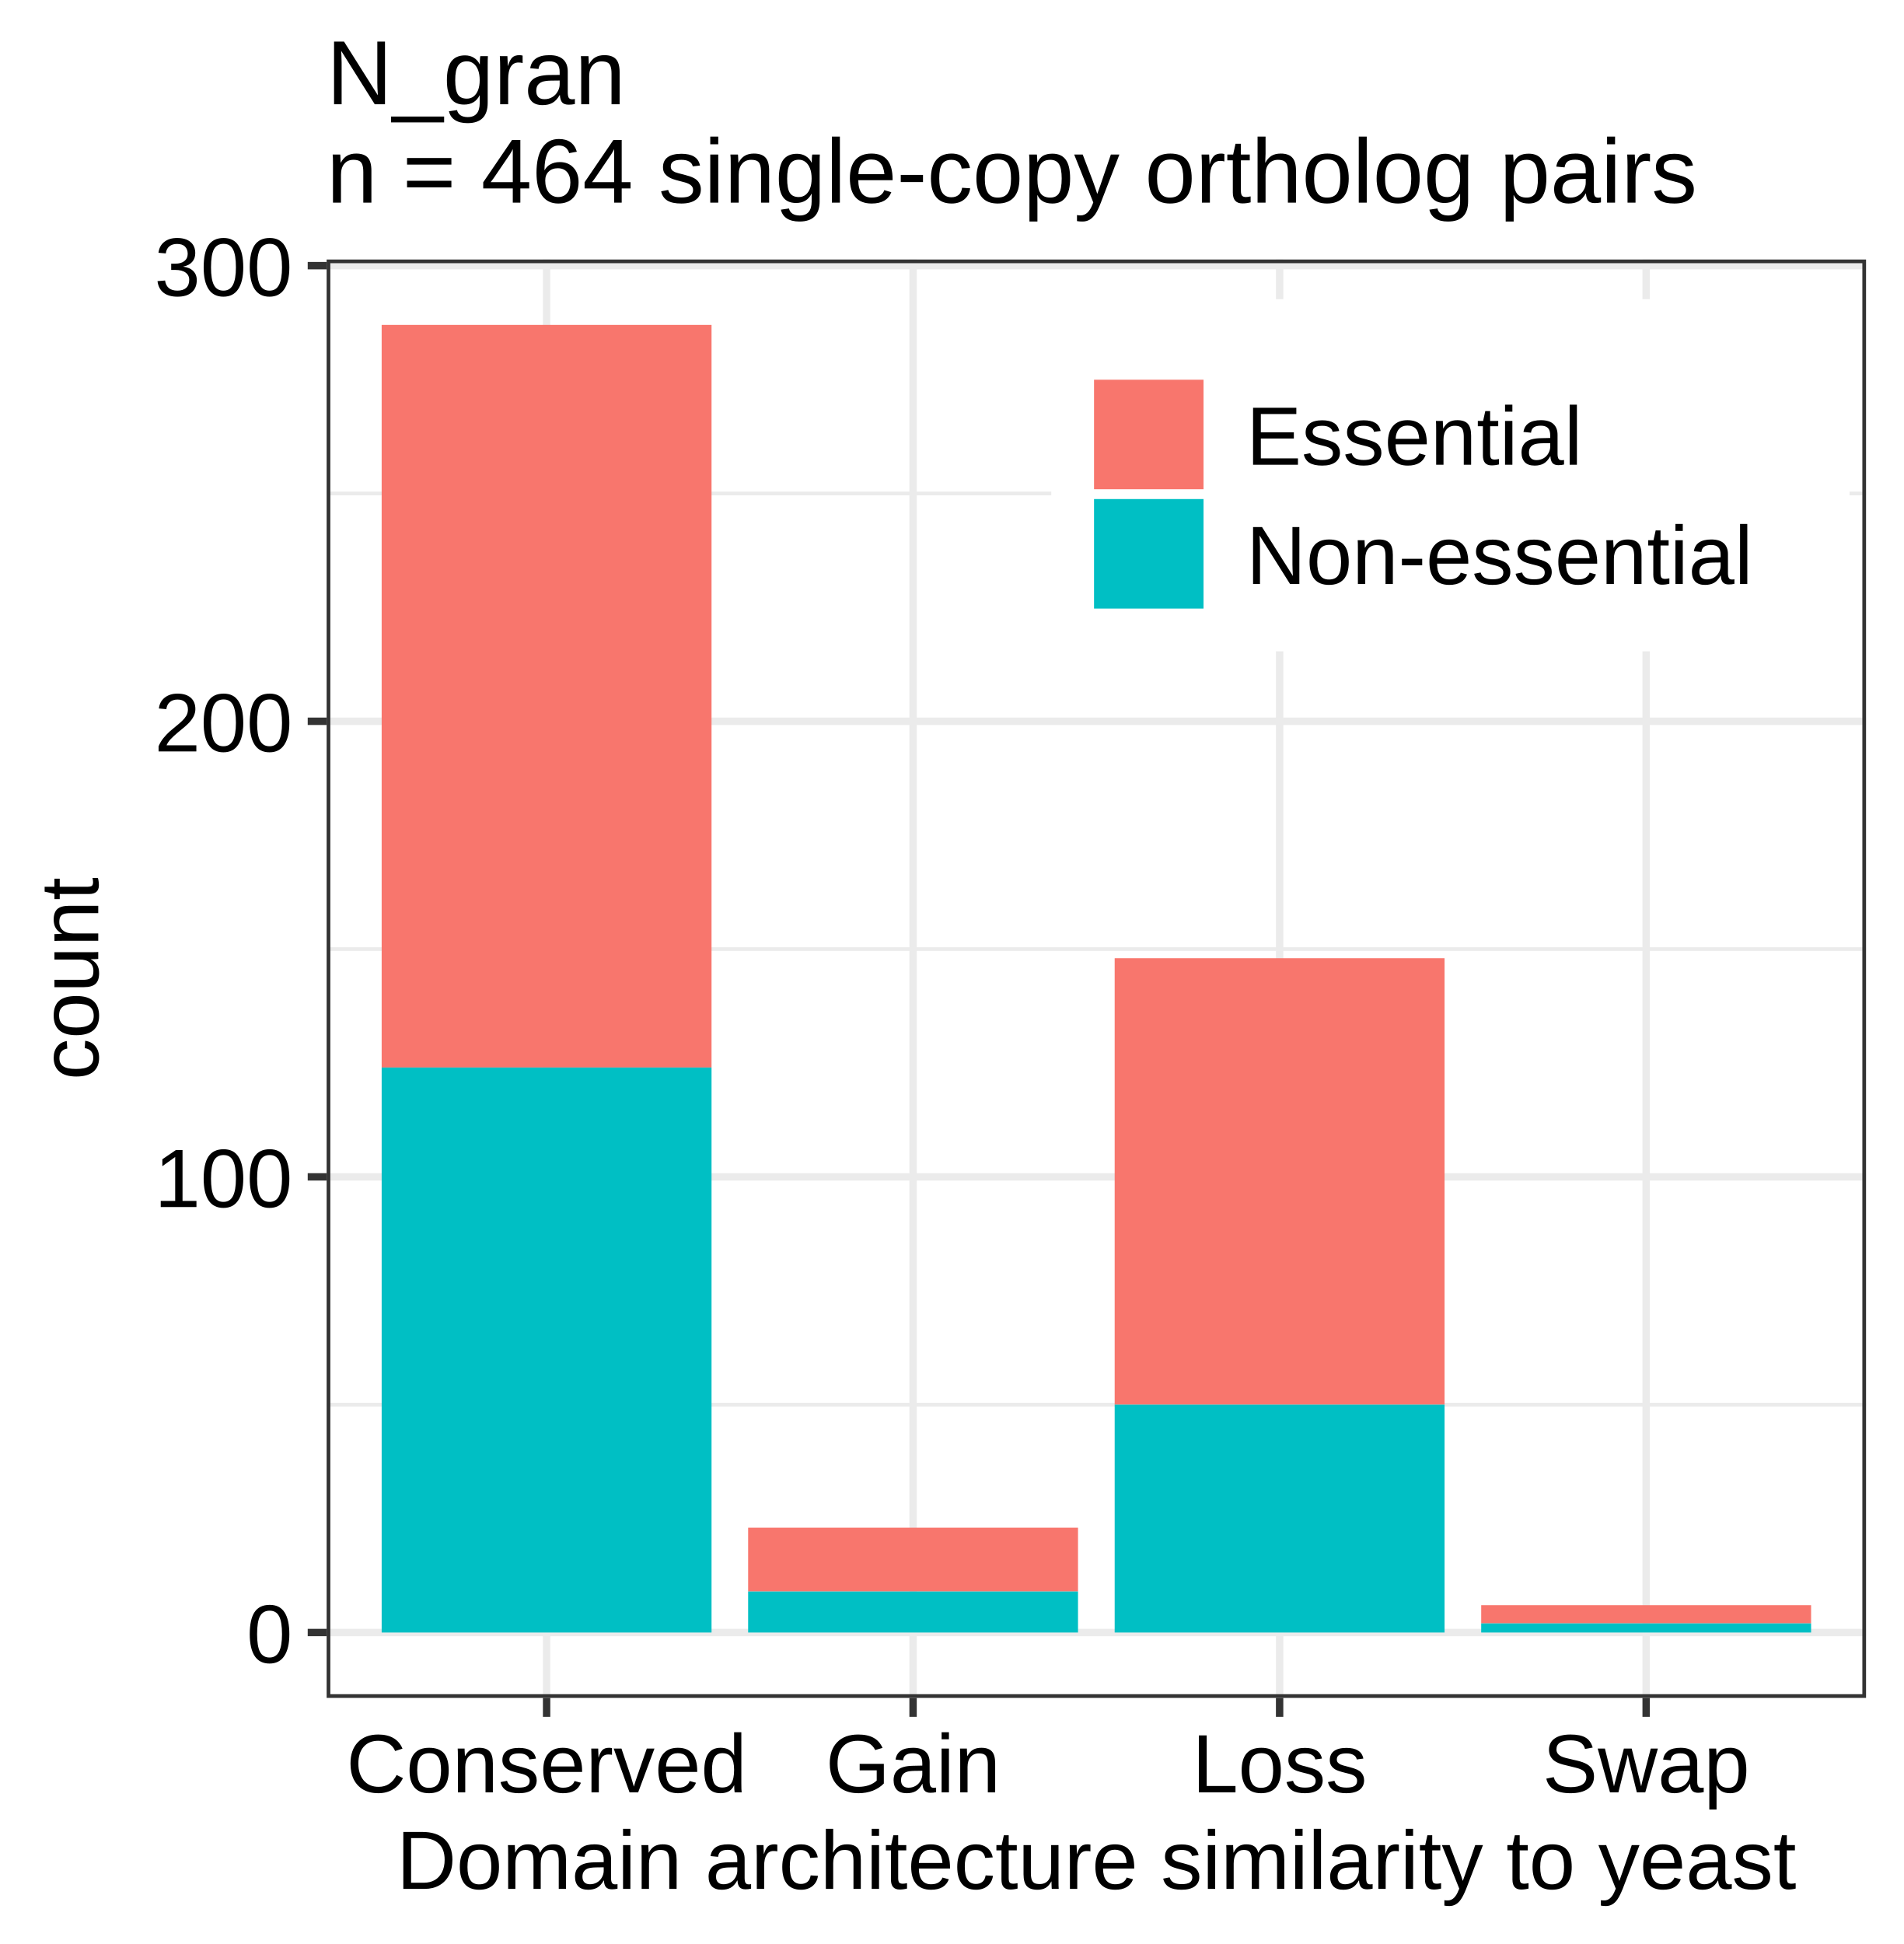
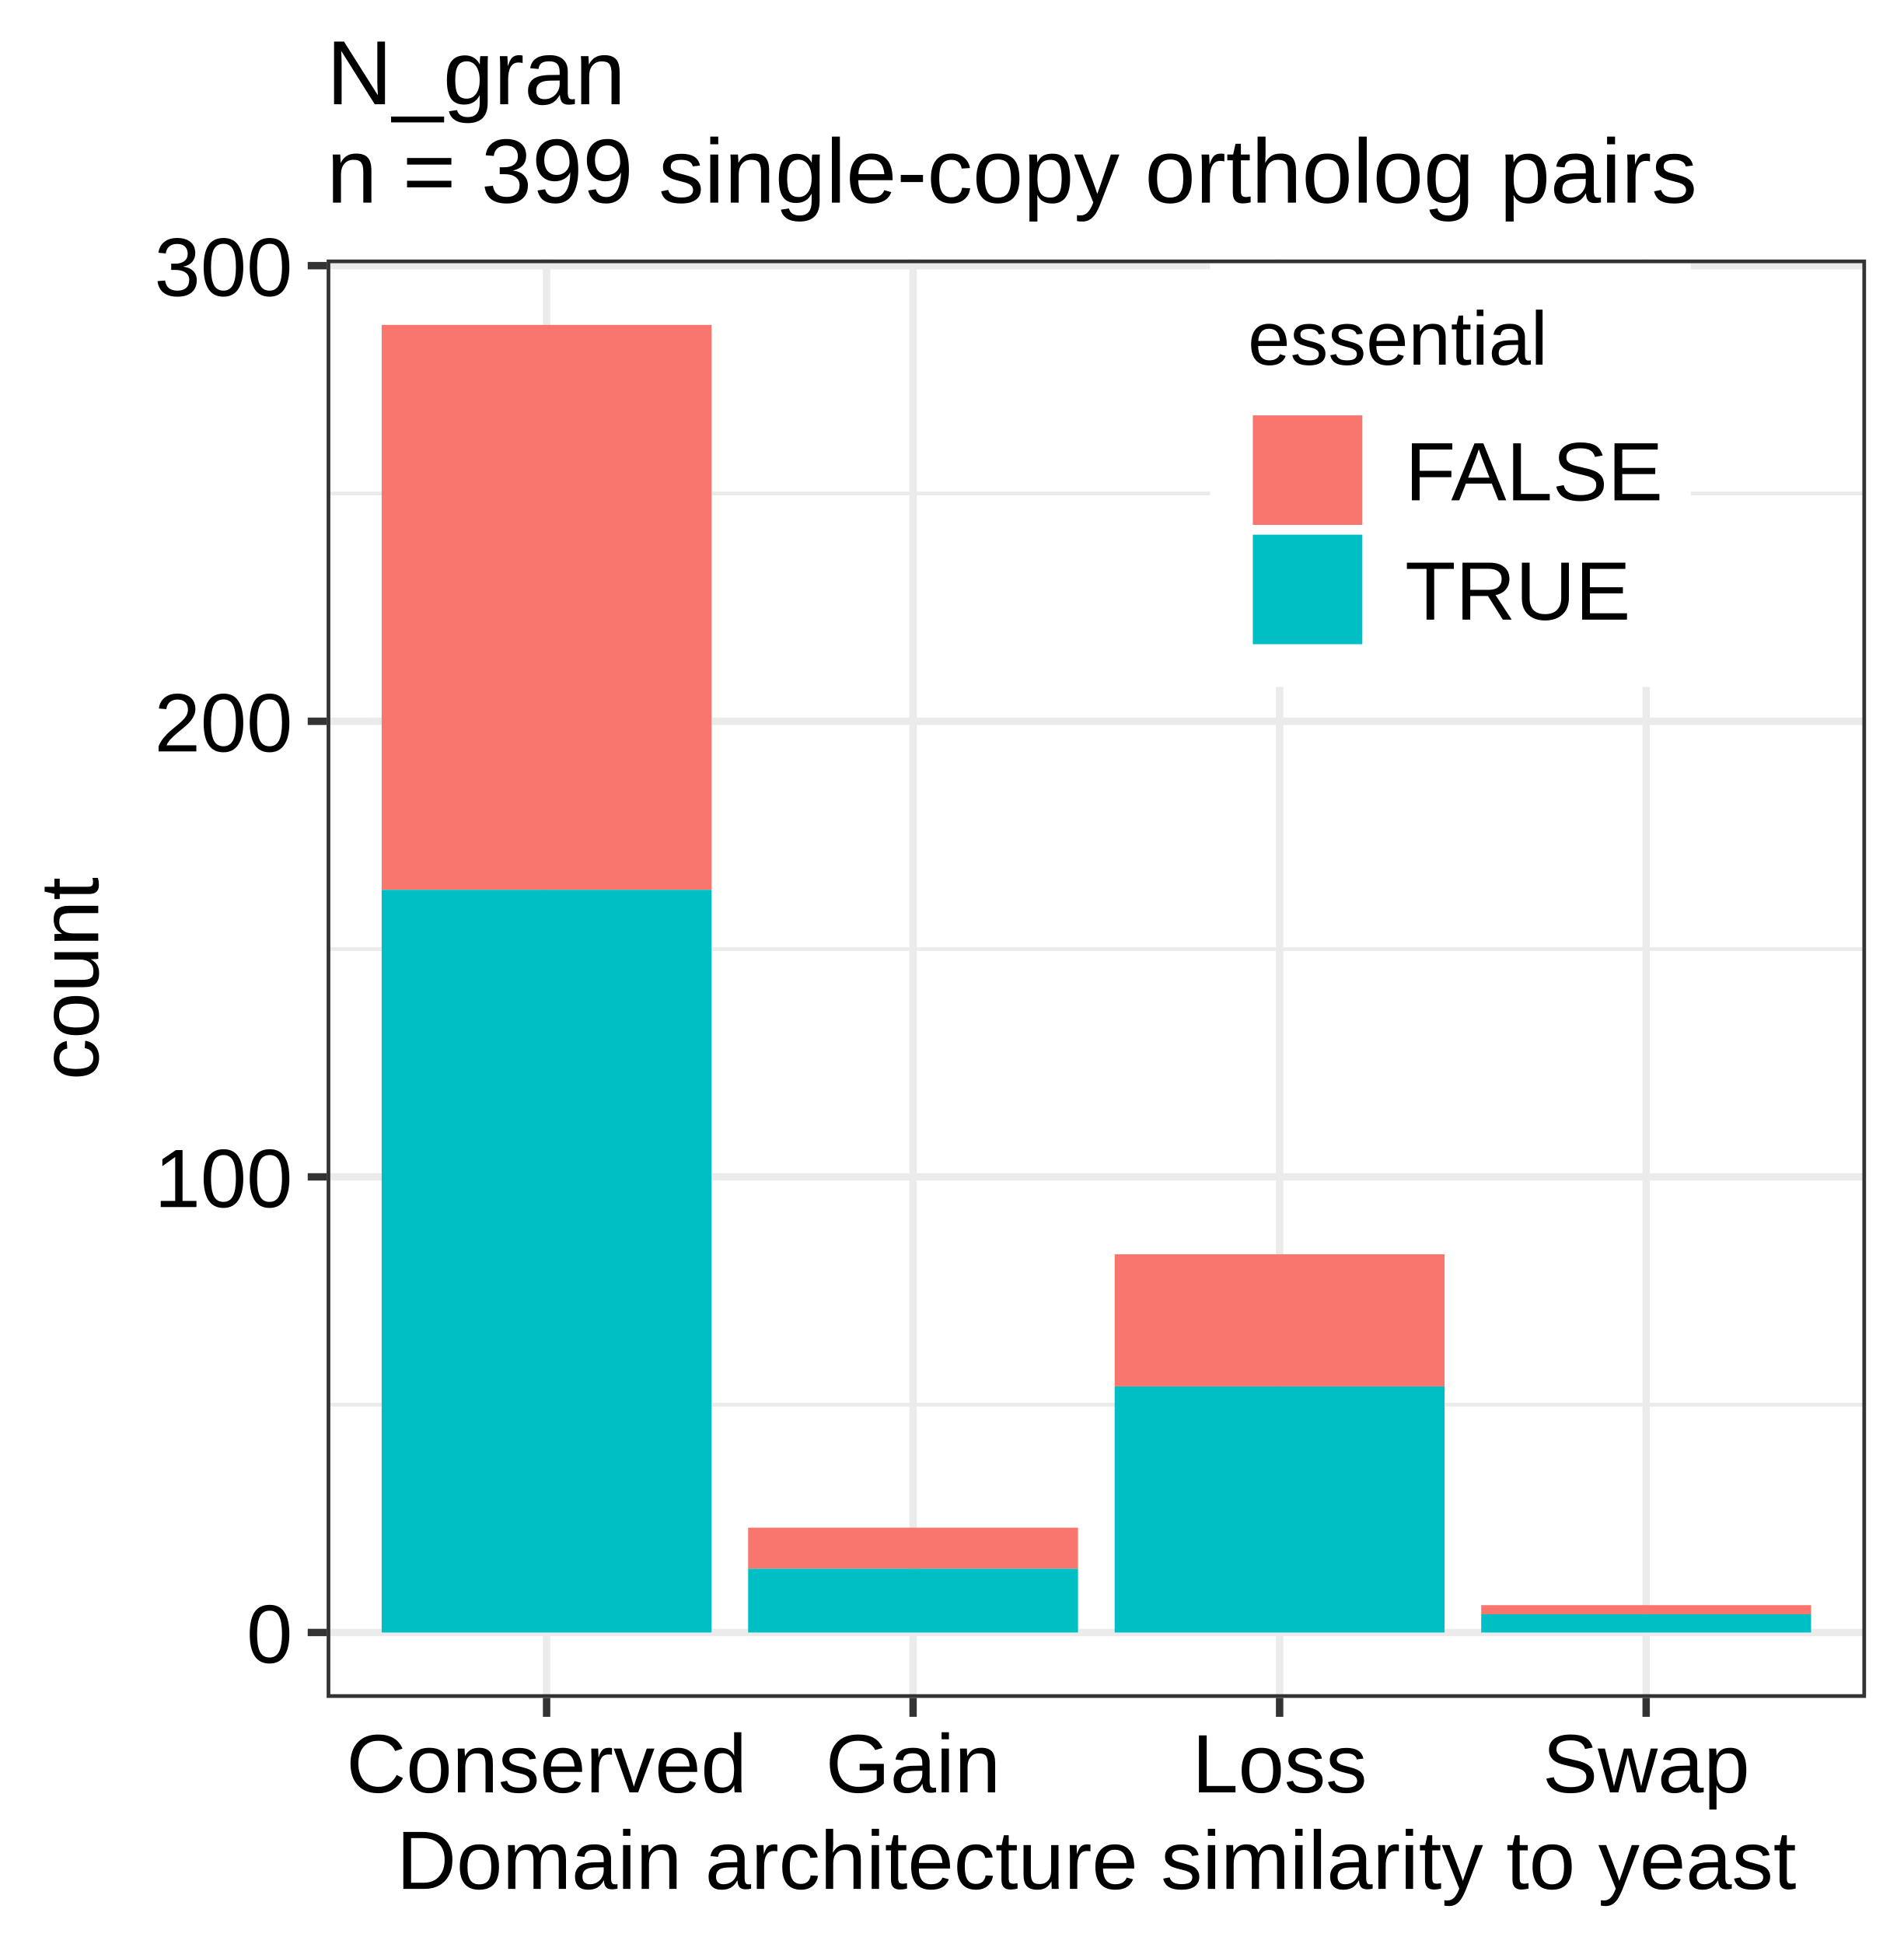
<svg xmlns="http://www.w3.org/2000/svg" class="svglite" width="275.76pt" height="281.52pt" viewBox="0 0 275.76 281.52">
  <defs>
    <style type="text/css">
    .svglite line, .svglite polyline, .svglite polygon, .svglite path, .svglite rect, .svglite circle {
      fill: none;
      stroke: #000000;
      stroke-linecap: round;
      stroke-linejoin: round;
      stroke-miterlimit: 10.00;
    }
    .svglite text {
      white-space: pre;
    }
  </style>
  </defs>
  <rect width="100%" height="100%" style="stroke: none; fill: #FFFFFF;" />
  <defs>
    <clipPath id="cpMC4wMHwyNzUuNzZ8MC4wMHwyODEuNTI=">
      <rect x="0.00" y="0.00" width="275.76" height="281.52" />
    </clipPath>
  </defs>
  <g clip-path="url(#cpMC4wMHwyNzUuNzZ8MC4wMHwyODEuNTI=)">
    <rect x="-0" y="-0" width="275.76" height="281.52" style="stroke-width: 1.07; stroke: #FFFFFF; fill: #FFFFFF;" />
  </g>
  <defs>
    <clipPath id="cpNDcuMzF8MjcwLjI4fDM3LjU4fDI0NS44OA==">
      <rect x="47.31" y="37.58" width="222.97" height="208.30" />
    </clipPath>
  </defs>
  <g clip-path="url(#cpNDcuMzF8MjcwLjI4fDM3LjU4fDI0NS44OA==)">
    <rect x="47.31" y="37.58" width="222.97" height="208.30" style="stroke-width: 1.07; stroke: none; fill: #FFFFFF;" />
    <polyline points="47.31,203.42 270.28,203.42 " style="stroke-width: 0.53; stroke: #EBEBEB; stroke-linecap: butt;" />
    <polyline points="47.31,137.44 270.28,137.44 " style="stroke-width: 0.53; stroke: #EBEBEB; stroke-linecap: butt;" />
    <polyline points="47.31,71.46 270.28,71.46 " style="stroke-width: 0.53; stroke: #EBEBEB; stroke-linecap: butt;" />
    <polyline points="47.31,236.41 270.28,236.41 " style="stroke-width: 1.07; stroke: #EBEBEB; stroke-linecap: butt;" />
    <polyline points="47.31,170.43 270.28,170.43 " style="stroke-width: 1.07; stroke: #EBEBEB; stroke-linecap: butt;" />
    <polyline points="47.31,104.45 270.28,104.45 " style="stroke-width: 1.07; stroke: #EBEBEB; stroke-linecap: butt;" />
    <polyline points="47.31,38.47 270.28,38.47 " style="stroke-width: 1.07; stroke: #EBEBEB; stroke-linecap: butt;" />
    <polyline points="79.17,245.88 79.17,37.58 " style="stroke-width: 1.07; stroke: #EBEBEB; stroke-linecap: butt;" />
    <polyline points="132.25,245.88 132.25,37.58 " style="stroke-width: 1.07; stroke: #EBEBEB; stroke-linecap: butt;" />
    <polyline points="185.34,245.88 185.34,37.58 " style="stroke-width: 1.07; stroke: #EBEBEB; stroke-linecap: butt;" />
    <polyline points="238.43,245.88 238.43,37.58 " style="stroke-width: 1.07; stroke: #EBEBEB; stroke-linecap: butt;" />
-     <rect x="55.28" y="47.05" width="47.78" height="107.55" style="stroke-width: 1.07; stroke: none; stroke-linecap: square; stroke-linejoin: miter; fill: #F8766D;" />
-     <rect x="55.28" y="154.59" width="47.78" height="81.82" style="stroke-width: 1.07; stroke: none; stroke-linecap: square; stroke-linejoin: miter; fill: #00BFC4;" />
-     <rect x="108.36" y="221.23" width="47.78" height="9.24" style="stroke-width: 1.07; stroke: none; stroke-linecap: square; stroke-linejoin: miter; fill: #F8766D;" />
-     <rect x="108.36" y="230.47" width="47.78" height="5.94" style="stroke-width: 1.07; stroke: none; stroke-linecap: square; stroke-linejoin: miter; fill: #00BFC4;" />
-     <rect x="161.45" y="138.76" width="47.78" height="64.66" style="stroke-width: 1.07; stroke: none; stroke-linecap: square; stroke-linejoin: miter; fill: #F8766D;" />
-     <rect x="161.45" y="203.42" width="47.78" height="32.99" style="stroke-width: 1.07; stroke: none; stroke-linecap: square; stroke-linejoin: miter; fill: #00BFC4;" />
-     <rect x="214.54" y="232.45" width="47.78" height="2.64" style="stroke-width: 1.07; stroke: none; stroke-linecap: square; stroke-linejoin: miter; fill: #F8766D;" />
-     <rect x="214.54" y="235.09" width="47.78" height="1.32" style="stroke-width: 1.07; stroke: none; stroke-linecap: square; stroke-linejoin: miter; fill: #00BFC4;" />
+     <rect x="55.28" y="47.05" width="47.78" height="81.82" style="stroke-width: 1.07; stroke: none; stroke-linecap: square; stroke-linejoin: miter; fill: #F8766D;" />
+     <rect x="55.28" y="128.86" width="47.78" height="107.55" style="stroke-width: 1.07; stroke: none; stroke-linecap: square; stroke-linejoin: miter; fill: #00BFC4;" />
+     <rect x="108.36" y="221.23" width="47.78" height="5.94" style="stroke-width: 1.07; stroke: none; stroke-linecap: square; stroke-linejoin: miter; fill: #F8766D;" />
+     <rect x="108.36" y="227.17" width="47.78" height="9.24" style="stroke-width: 1.07; stroke: none; stroke-linecap: square; stroke-linejoin: miter; fill: #00BFC4;" />
+     <rect x="161.45" y="181.64" width="47.78" height="19.13" style="stroke-width: 1.07; stroke: none; stroke-linecap: square; stroke-linejoin: miter; fill: #F8766D;" />
+     <rect x="161.45" y="200.78" width="47.78" height="35.63" style="stroke-width: 1.07; stroke: none; stroke-linecap: square; stroke-linejoin: miter; fill: #00BFC4;" />
+     <rect x="214.54" y="232.45" width="47.78" height="1.32" style="stroke-width: 1.07; stroke: none; stroke-linecap: square; stroke-linejoin: miter; fill: #F8766D;" />
+     <rect x="214.54" y="233.77" width="47.78" height="2.64" style="stroke-width: 1.07; stroke: none; stroke-linecap: square; stroke-linejoin: miter; fill: #00BFC4;" />
    <rect x="47.31" y="37.58" width="222.97" height="208.30" style="stroke-width: 1.07; stroke: #333333;" />
  </g>
  <g clip-path="url(#cpMC4wMHwyNzUuNzZ8MC4wMHwyODEuNTI=)">
    <text x="42.38" y="240.78" text-anchor="end" style="font-size: 12.00px; font-family: &quot;Arimo&quot;;" textLength="7.64px" lengthAdjust="spacingAndGlyphs">0</text>
    <text x="42.38" y="174.80" text-anchor="end" style="font-size: 12.00px; font-family: &quot;Arimo&quot;;" textLength="22.92px" lengthAdjust="spacingAndGlyphs">100</text>
    <text x="42.38" y="108.82" text-anchor="end" style="font-size: 12.00px; font-family: &quot;Arimo&quot;;" textLength="22.92px" lengthAdjust="spacingAndGlyphs">200</text>
    <text x="42.38" y="42.84" text-anchor="end" style="font-size: 12.00px; font-family: &quot;Arimo&quot;;" textLength="22.92px" lengthAdjust="spacingAndGlyphs">300</text>
    <polyline points="44.57,236.41 47.31,236.41 " style="stroke-width: 1.07; stroke: #333333; stroke-linecap: butt;" />
    <polyline points="44.57,170.43 47.31,170.43 " style="stroke-width: 1.07; stroke: #333333; stroke-linecap: butt;" />
    <polyline points="44.57,104.45 47.31,104.45 " style="stroke-width: 1.07; stroke: #333333; stroke-linecap: butt;" />
    <polyline points="44.57,38.47 47.31,38.47 " style="stroke-width: 1.07; stroke: #333333; stroke-linecap: butt;" />
    <polyline points="79.17,248.62 79.17,245.88 " style="stroke-width: 1.07; stroke: #333333; stroke-linecap: butt;" />
    <polyline points="132.25,248.62 132.25,245.88 " style="stroke-width: 1.07; stroke: #333333; stroke-linecap: butt;" />
    <polyline points="185.34,248.62 185.34,245.88 " style="stroke-width: 1.07; stroke: #333333; stroke-linecap: butt;" />
    <polyline points="238.43,248.62 238.43,245.88 " style="stroke-width: 1.07; stroke: #333333; stroke-linecap: butt;" />
    <text x="79.17" y="259.56" text-anchor="middle" style="font-size: 12.00px; font-family: &quot;Arimo&quot;;" textLength="64.02px" lengthAdjust="spacingAndGlyphs">Conserved</text>
    <text x="132.25" y="259.56" text-anchor="middle" style="font-size: 12.00px; font-family: &quot;Arimo&quot;;" textLength="27.60px" lengthAdjust="spacingAndGlyphs">Gain</text>
    <text x="185.34" y="259.56" text-anchor="middle" style="font-size: 12.00px; font-family: &quot;Arimo&quot;;" textLength="26.34px" lengthAdjust="spacingAndGlyphs">Loss</text>
    <text x="238.43" y="259.56" text-anchor="middle" style="font-size: 12.00px; font-family: &quot;Arimo&quot;;" textLength="32.41px" lengthAdjust="spacingAndGlyphs">Swap</text>
    <text x="158.80" y="273.54" text-anchor="middle" style="font-size: 12.00px; font-family: &quot;Arimo&quot;;" textLength="234.75px" lengthAdjust="spacingAndGlyphs">Domain architecture similarity to yeast</text>
    <text transform="translate(14.23,141.73) rotate(-90)" text-anchor="middle" style="font-size: 12.00px; font-family: &quot;Arimo&quot;;" textLength="33.88px" lengthAdjust="spacingAndGlyphs">count</text>
-     <rect x="152.27" y="43.32" width="115.62" height="51.00" style="stroke-width: 1.07; stroke: none; fill: #FFFFFF;" />
-     <rect x="157.75" y="54.28" width="17.28" height="17.28" style="stroke-width: 1.07; stroke: none; fill: #FFFFFF;" />
-     <rect x="158.46" y="54.99" width="15.86" height="15.86" style="stroke-width: 1.07; stroke: none; stroke-linecap: square; stroke-linejoin: miter; fill: #F8766D;" />
-     <rect x="157.75" y="71.56" width="17.28" height="17.28" style="stroke-width: 1.07; stroke: none; fill: #FFFFFF;" />
-     <rect x="158.46" y="72.27" width="15.86" height="15.86" style="stroke-width: 1.07; stroke: none; stroke-linecap: square; stroke-linejoin: miter; fill: #00BFC4;" />
-     <text x="180.51" y="67.30" style="font-size: 12.00px; font-family: &quot;Arimo&quot;;" textLength="53.83px" lengthAdjust="spacingAndGlyphs">Essential</text>
-     <text x="180.51" y="84.58" style="font-size: 12.00px; font-family: &quot;Arimo&quot;;" textLength="81.90px" lengthAdjust="spacingAndGlyphs">Non-essential</text>
+     <rect x="175.27" y="38.17" width="69.62" height="61.31" style="stroke-width: 1.07; stroke: none; fill: #FFFFFF;" />
+     <text x="180.75" y="52.81" style="font-size: 11.00px; font-family: &quot;Arimo&quot;;" textLength="49.14px" lengthAdjust="spacingAndGlyphs">essential</text>
+     <rect x="180.75" y="59.44" width="17.28" height="17.28" style="stroke-width: 1.07; stroke: none; fill: #FFFFFF;" />
+     <rect x="181.46" y="60.15" width="15.86" height="15.86" style="stroke-width: 1.07; stroke: none; stroke-linecap: square; stroke-linejoin: miter; fill: #F8766D;" />
+     <rect x="180.75" y="76.72" width="17.28" height="17.28" style="stroke-width: 1.07; stroke: none; fill: #FFFFFF;" />
+     <rect x="181.46" y="77.43" width="15.86" height="15.86" style="stroke-width: 1.07; stroke: none; stroke-linecap: square; stroke-linejoin: miter; fill: #00BFC4;" />
+     <text x="203.51" y="72.45" style="font-size: 12.00px; font-family: &quot;Arimo&quot;;" textLength="35.90px" lengthAdjust="spacingAndGlyphs">FALSE</text>
+     <text x="203.51" y="89.73" style="font-size: 12.00px; font-family: &quot;Arimo&quot;;" textLength="32.03px" lengthAdjust="spacingAndGlyphs">TRUE</text>
    <text x="47.31" y="15.10" style="font-size: 13.20px; font-family: &quot;Arimo&quot;;" textLength="46.70px" lengthAdjust="spacingAndGlyphs">N_gran</text>
-     <text x="47.31" y="29.35" style="font-size: 13.20px; font-family: &quot;Arimo&quot;;" textLength="228.47px" lengthAdjust="spacingAndGlyphs">n = 464 single-copy ortholog pairs</text>
+     <text x="47.31" y="29.35" style="font-size: 13.20px; font-family: &quot;Arimo&quot;;" textLength="228.47px" lengthAdjust="spacingAndGlyphs">n = 399 single-copy ortholog pairs</text>
  </g>
</svg>
